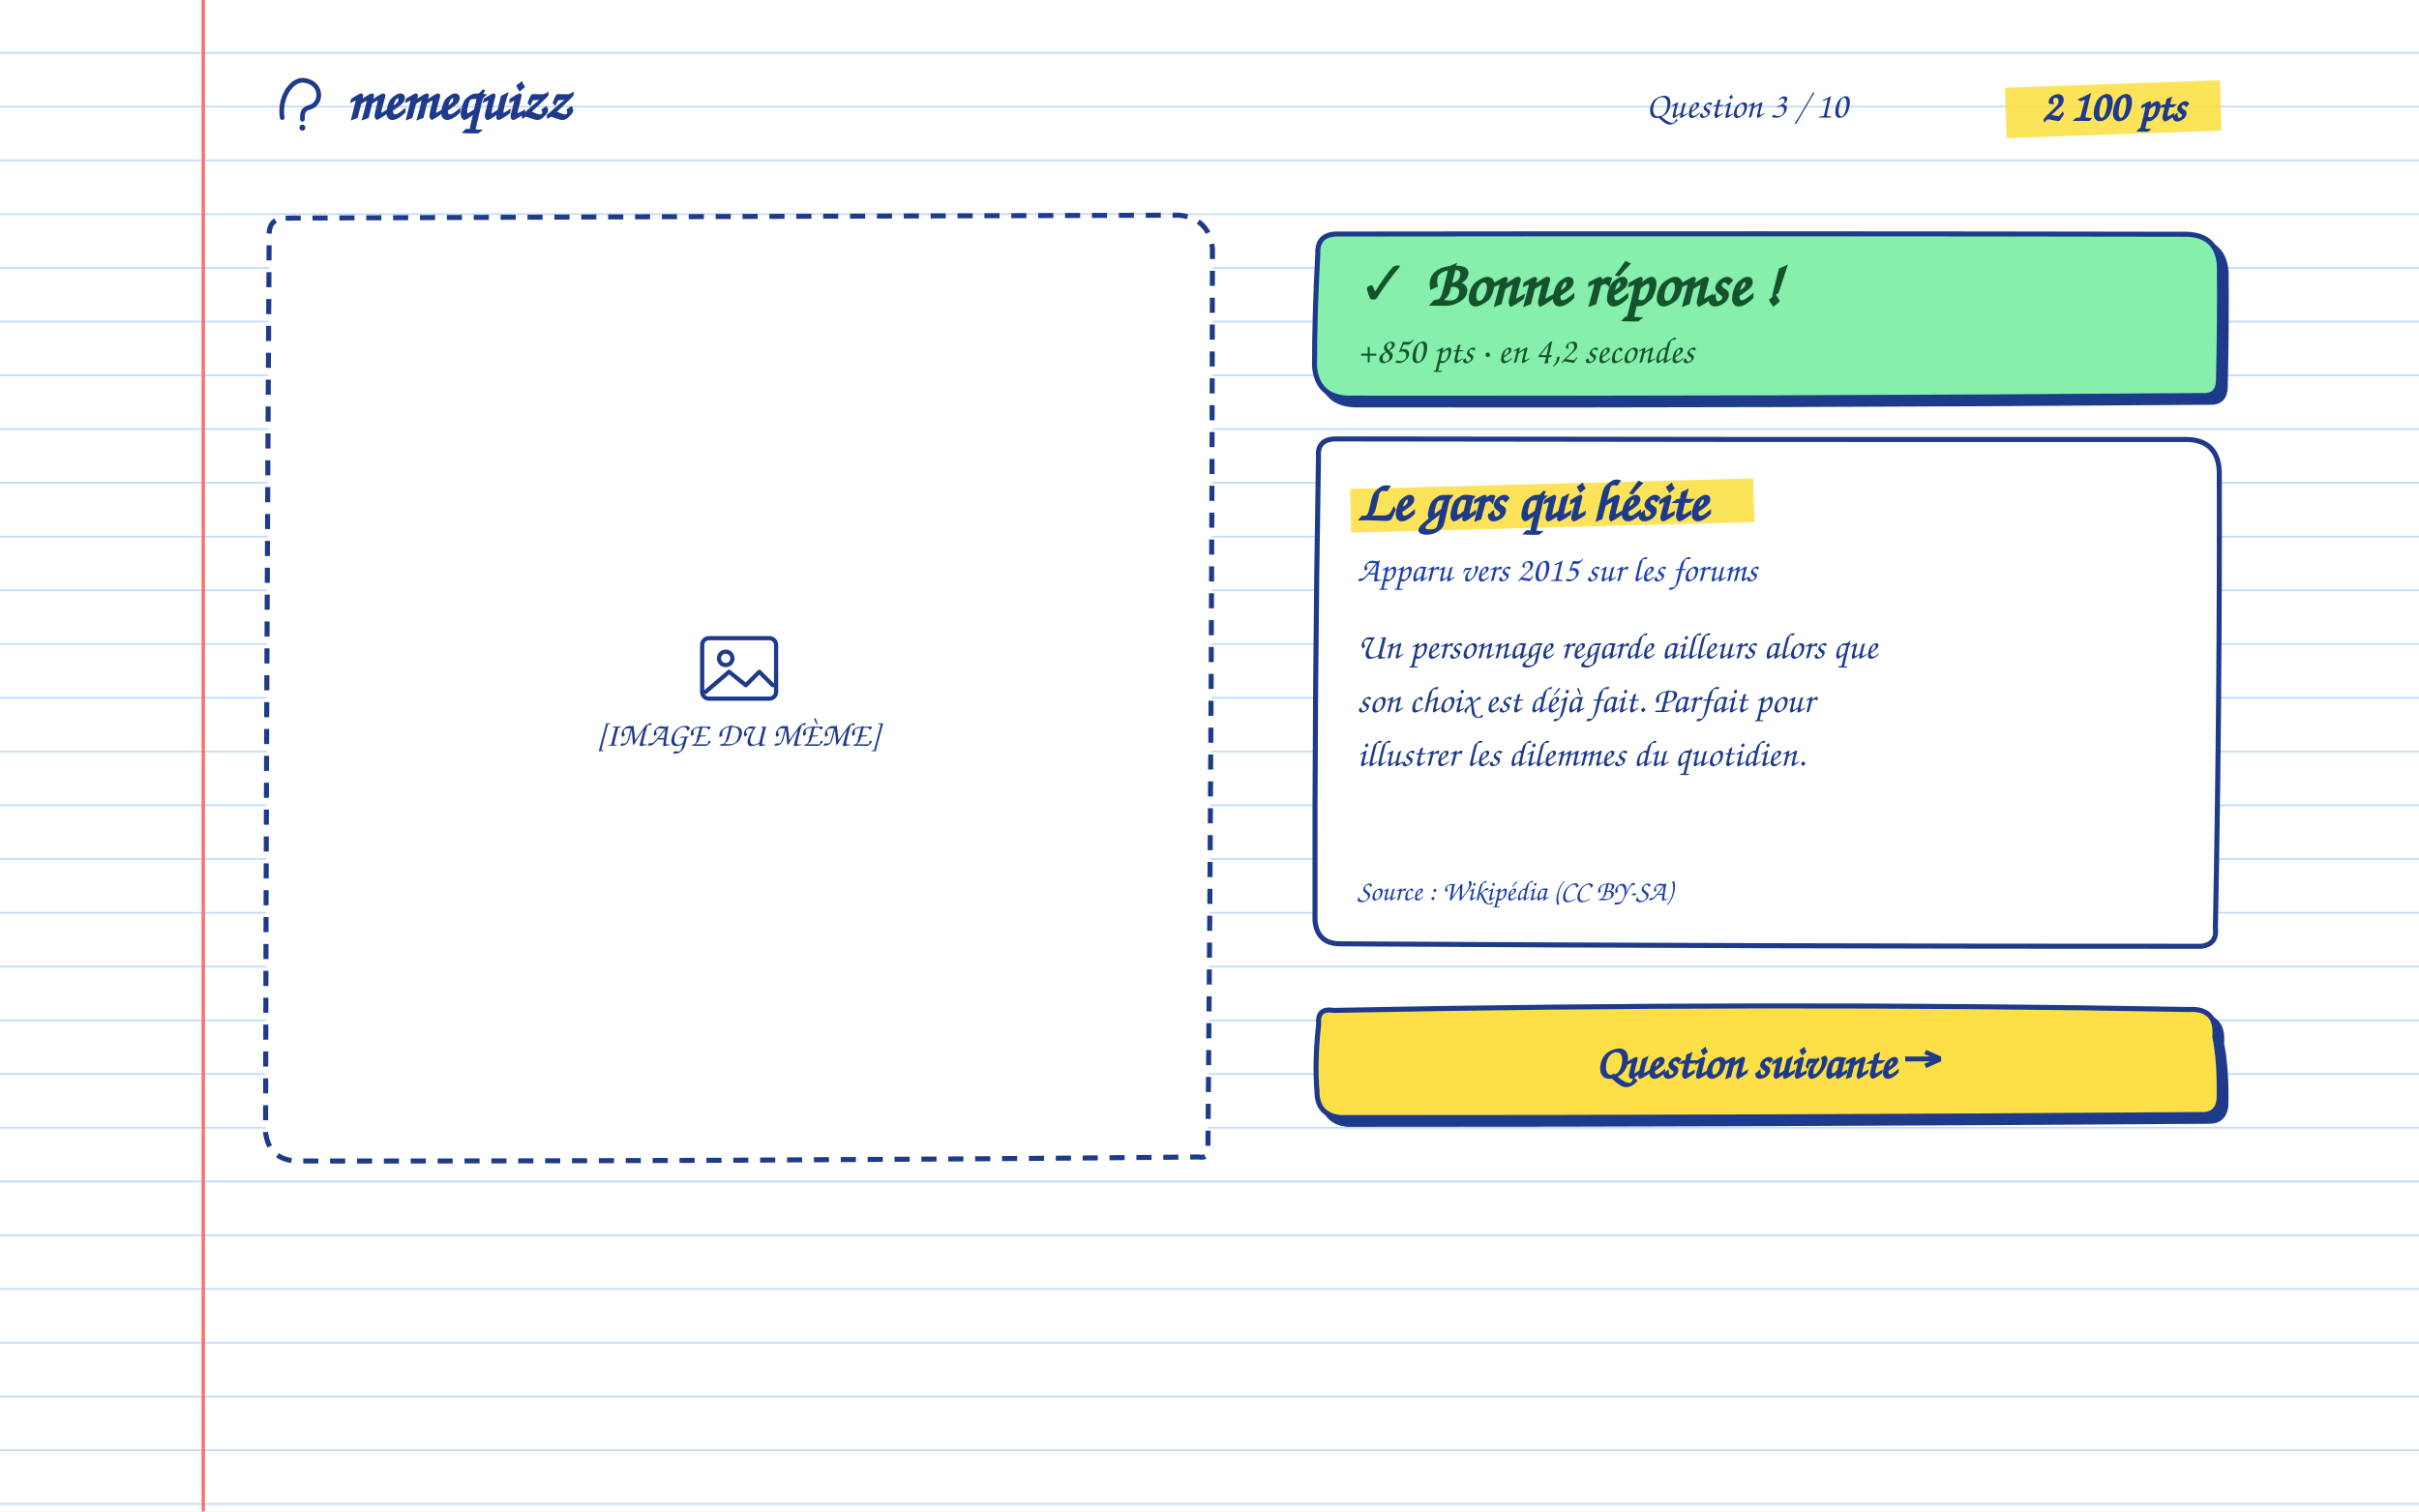
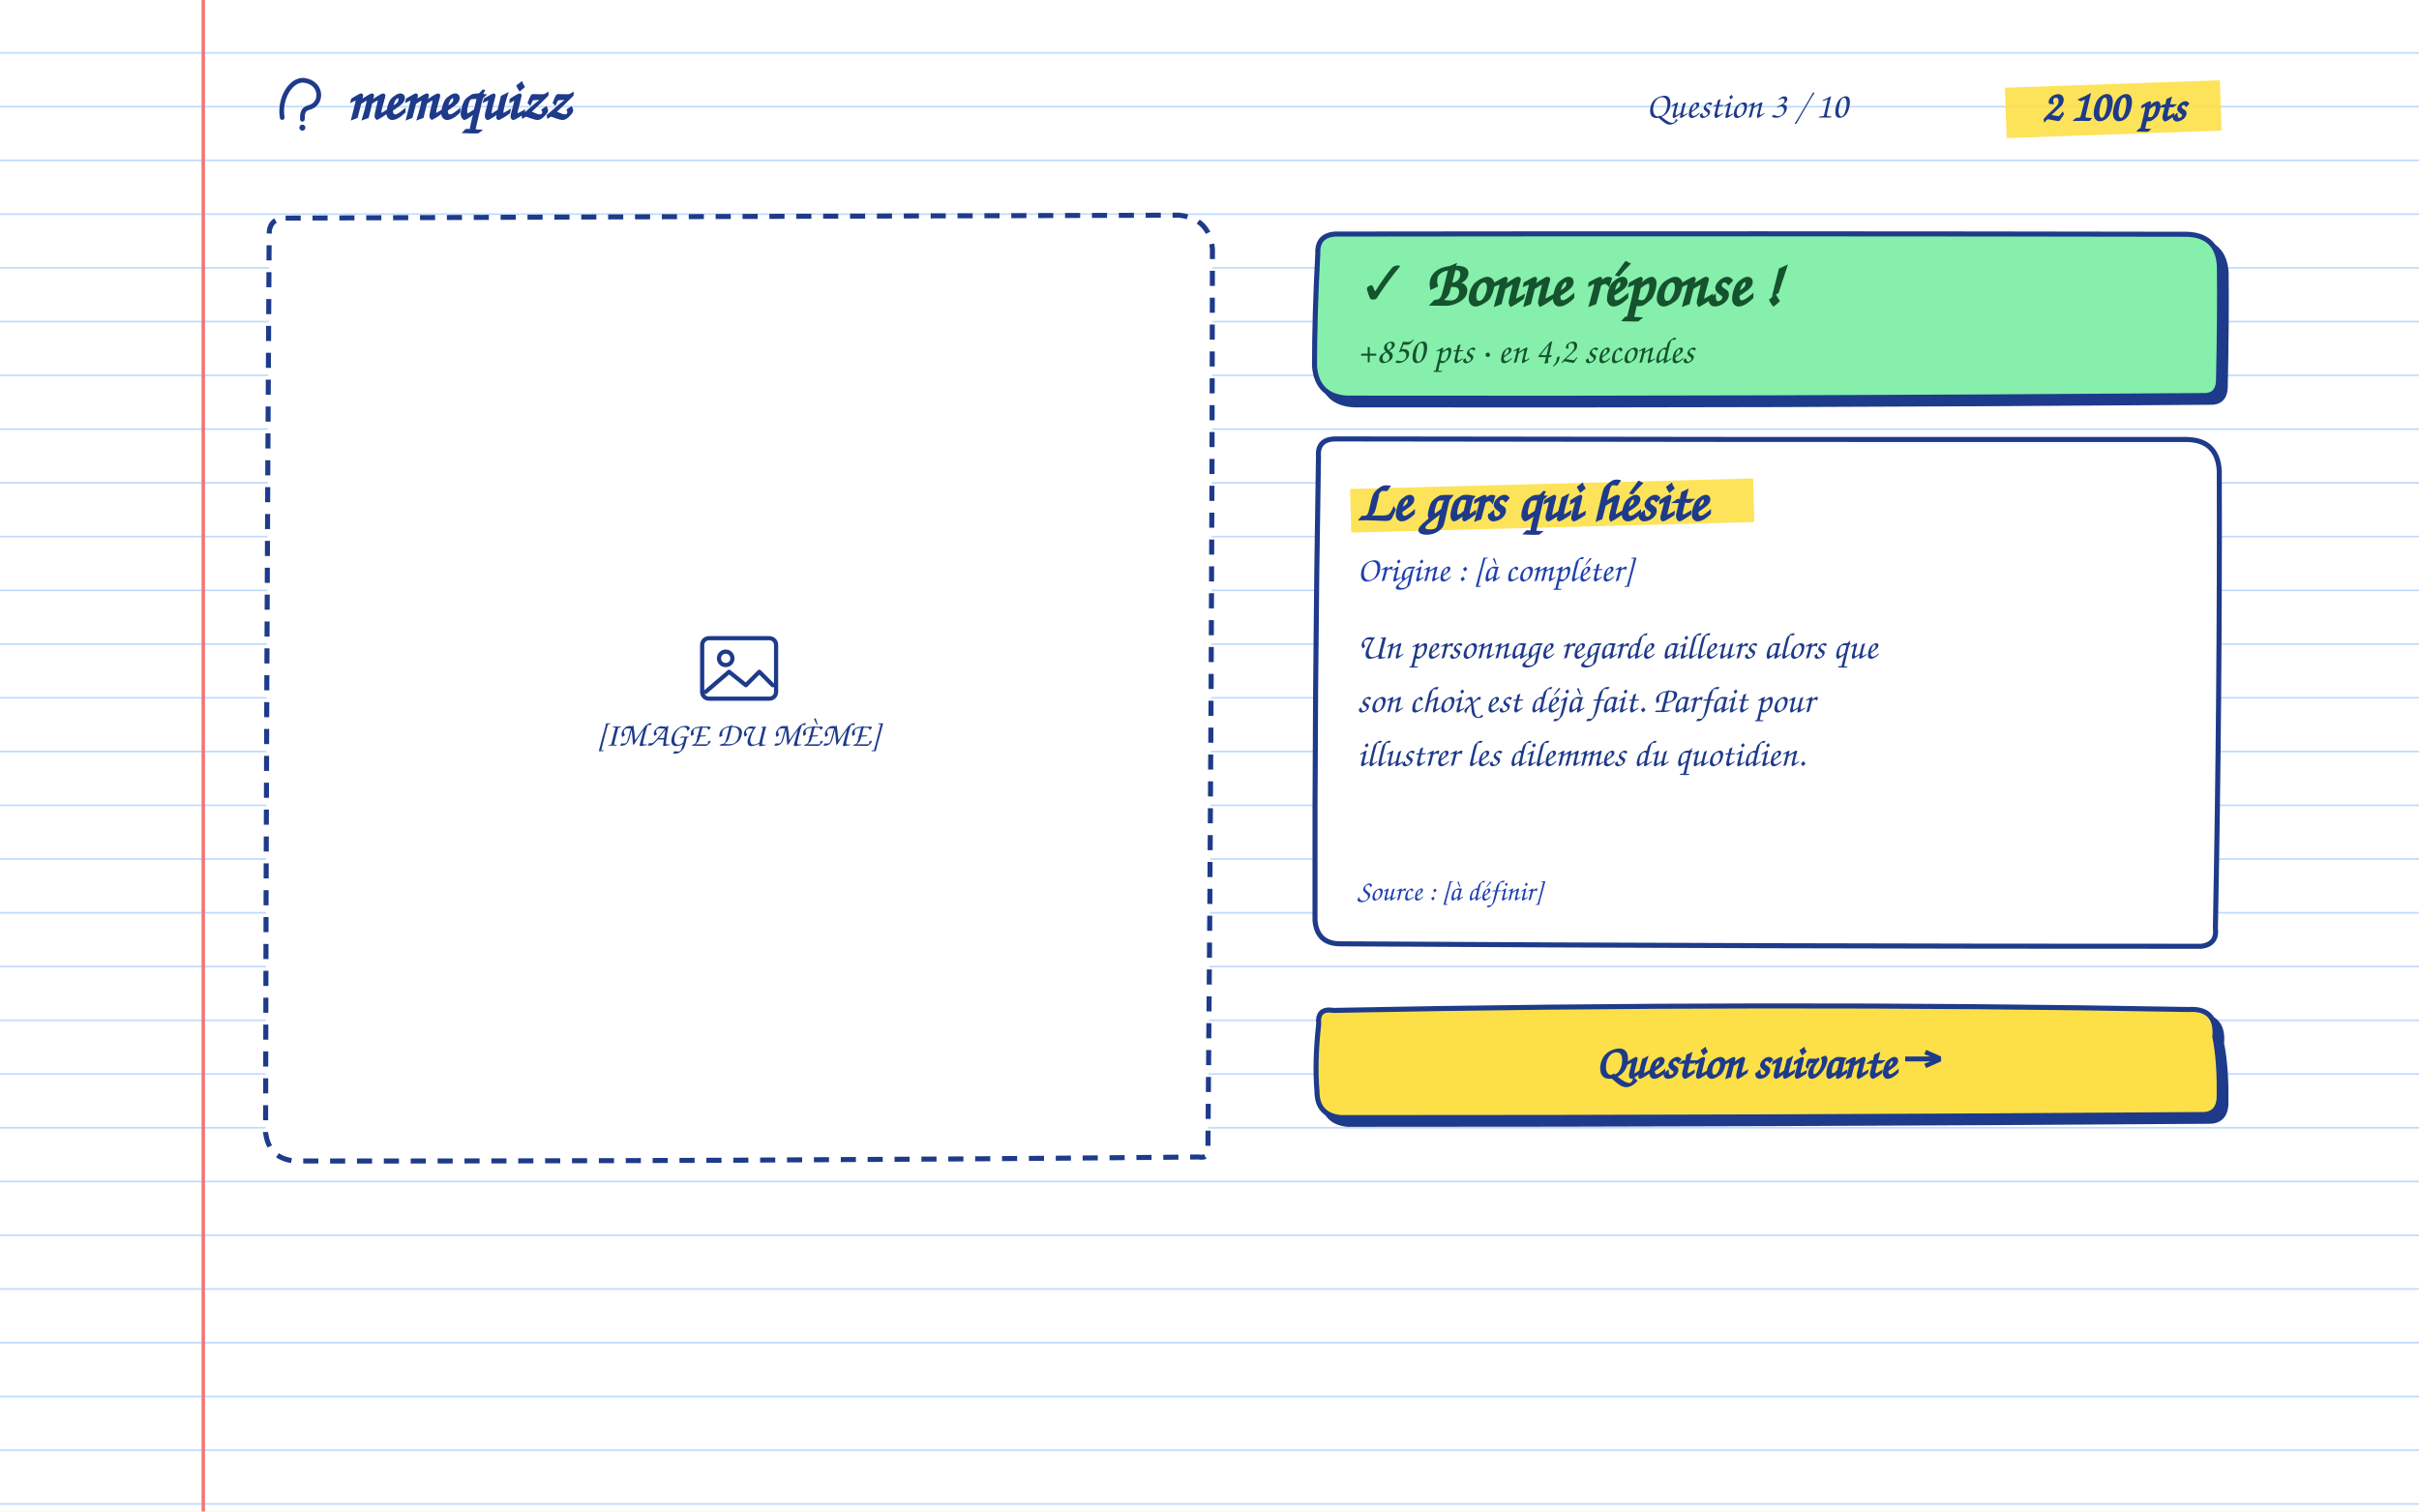
<svg xmlns="http://www.w3.org/2000/svg" width="1440" height="900" viewBox="0 0 1440 900">
  <g id="Bureau · Retour de réponse">
    <g id="Papier ligné">
      <rect x="0" y="0" width="1440" height="900" fill="#FFFFFF" />
      <rect x="0" y="31" width="1440" height="1" fill="#BFDBFE" />
      <rect x="0" y="63" width="1440" height="1" fill="#BFDBFE" />
      <rect x="0" y="95" width="1440" height="1" fill="#BFDBFE" />
      <rect x="0" y="127" width="1440" height="1" fill="#BFDBFE" />
      <rect x="0" y="159" width="1440" height="1" fill="#BFDBFE" />
      <rect x="0" y="191" width="1440" height="1" fill="#BFDBFE" />
      <rect x="0" y="223" width="1440" height="1" fill="#BFDBFE" />
      <rect x="0" y="255" width="1440" height="1" fill="#BFDBFE" />
      <rect x="0" y="287" width="1440" height="1" fill="#BFDBFE" />
      <rect x="0" y="319" width="1440" height="1" fill="#BFDBFE" />
      <rect x="0" y="351" width="1440" height="1" fill="#BFDBFE" />
      <rect x="0" y="383" width="1440" height="1" fill="#BFDBFE" />
      <rect x="0" y="415" width="1440" height="1" fill="#BFDBFE" />
      <rect x="0" y="447" width="1440" height="1" fill="#BFDBFE" />
      <rect x="0" y="479" width="1440" height="1" fill="#BFDBFE" />
      <rect x="0" y="511" width="1440" height="1" fill="#BFDBFE" />
      <rect x="0" y="543" width="1440" height="1" fill="#BFDBFE" />
      <rect x="0" y="575" width="1440" height="1" fill="#BFDBFE" />
      <rect x="0" y="607" width="1440" height="1" fill="#BFDBFE" />
      <rect x="0" y="639" width="1440" height="1" fill="#BFDBFE" />
      <rect x="0" y="671" width="1440" height="1" fill="#BFDBFE" />
      <rect x="0" y="703" width="1440" height="1" fill="#BFDBFE" />
      <rect x="0" y="735" width="1440" height="1" fill="#BFDBFE" />
      <rect x="0" y="767" width="1440" height="1" fill="#BFDBFE" />
      <rect x="0" y="799" width="1440" height="1" fill="#BFDBFE" />
      <rect x="0" y="831" width="1440" height="1" fill="#BFDBFE" />
      <rect x="0" y="863" width="1440" height="1" fill="#BFDBFE" />
      <rect x="0" y="895" width="1440" height="1" fill="#BFDBFE" />
      <rect x="120" y="0" width="2" height="900" fill="#F87171" />
    </g>
    <g id="Logo">
      <g transform="translate(160 40) scale(1)">
        <path d="M8 30 C 6 18, 14 6, 22 8 C 32 10, 32 22, 24 24 C 20 25, 20 28, 20 31" fill="none" stroke="#1E3A8A" stroke-width="2.8" stroke-linecap="round" />
        <circle cx="20" cy="36" r="1.8" fill="#1E3A8A" />
      </g>
      <text x="206" y="71" font-family="Gaegu, Patrick Hand, cursive" font-size="34" font-weight="700" fill="#1E3A8A" text-anchor="start">memequizz</text>
    </g>
    <text x="980" y="70" font-family="Patrick Hand, Gaegu, cursive" font-size="22" font-weight="400" fill="#1E3A8A" text-anchor="start">Question 3 / 10</text>
    <g id="Score">
      <rect x="1194" y="50" width="128" height="30" fill="#FDE047" opacity="0.9" transform="rotate(-2 1258 65)" />
      <text x="1258" y="72" font-family="Gaegu, Patrick Hand, cursive" font-size="26" font-weight="700" fill="#1E3A8A" text-anchor="middle">2 100 pts</text>
    </g>
    <g id="Image du mème">
      <path d="M170.015 129.863 Q440 128.785 701.734 128.114 Q720 130 721.746 148.266 Q721.5 410 719.061 683.516 Q720 690 713.516 688.895 Q440 691.5 175.712 691.292 Q160 690 158.097 674.288 Q158.5 410 160.227 140.015 Q160 130 170.015 129.863 Z" fill="#FFFFFF" stroke="#1E3A8A" stroke-width="3" stroke-linejoin="round" stroke-dasharray="9 7" />
      <g transform="translate(412 370)" fill="none" stroke="#1E3A8A" stroke-width="2.5" stroke-linecap="round" stroke-linejoin="round">
        <rect x="6" y="10" width="44" height="36" rx="4" />
        <circle cx="20" cy="22" r="4" />
        <path d="M8 42 L22 30 L32 38 L40 30 L48 38" />
      </g>
      <text x="440" y="444" font-family="Patrick Hand, Gaegu, cursive" font-size="20" font-weight="400" fill="#1E3A8A" text-anchor="middle">[IMAGE DU MÈME]</text>
    </g>
    <g id="Bandeau bonne réponse">
      <path d="M799.011 143.361 Q1056 143.02 1305.725 143.492 Q1324 144 1325.171 162.275 Q1325.5 192 1324.643 231.248 Q1324 240 1315.248 239.522 Q1056 241.5 805.897 241.06 Q788 240 786.521 222.103 Q786.5 192 788.474 155.011 Q788 144 799.011 143.361 Z" fill="#1E3A8A" stroke="#1E3A8A" stroke-width="3" stroke-linejoin="round" />
      <path d="M795.011 139.361 Q1052 139.02 1301.725 139.492 Q1320 140 1321.171 158.275 Q1321.5 188 1320.643 227.248 Q1320 236 1311.248 235.522 Q1052 237.5 801.897 237.06 Q784 236 782.521 218.103 Q782.5 188 784.474 151.011 Q784 140 795.011 139.361 Z" fill="#86EFAC" stroke="#1E3A8A" stroke-width="3" stroke-linejoin="round" />
      <text x="808" y="182" font-family="Gaegu, Patrick Hand, cursive" font-size="38" font-weight="700" fill="#14532D" text-anchor="start">✓ Bonne réponse !</text>
      <text x="808" y="216" font-family="Patrick Hand, Gaegu, cursive" font-size="22" font-weight="400" fill="#14532D" text-anchor="start">+850 pts · en 4,2 secondes</text>
    </g>
    <g id="Fiche du mème">
      <path d="M794.094 261.344 Q1052 261.839 1301.701 261.678 Q1320 262 1321.107 280.299 Q1321.5 412 1318.799 552.622 Q1320 562 1310.622 563.439 Q1052 563.5 798.013 561.972 Q784 562 782.808 547.987 Q782.5 412 784.872 272.094 Q784 262 794.094 261.344 Z" fill="#FFFFFF" stroke="#1E3A8A" stroke-width="3" stroke-linejoin="round" />
      <rect x="804" y="288" width="240" height="26" fill="#FDE047" opacity="0.9" transform="rotate(-1.5 924 301)" />
      <text x="808" y="310" font-family="Gaegu, Patrick Hand, cursive" font-size="34" font-weight="700" fill="#1E3A8A" text-anchor="start">Le gars qui hésite</text>
-       <text x="808" y="346" font-family="Patrick Hand, Gaegu, cursive" font-size="21" font-weight="400" fill="#1E40AF" text-anchor="start">Apparu vers 2015 sur les forums</text>
+       <text x="808" y="346" font-family="Patrick Hand, Gaegu, cursive" font-size="21" font-weight="400" fill="#1E40AF" text-anchor="start">Origine : [à compléter]</text>
      <text x="808" y="392" font-family="Patrick Hand, Gaegu, cursive" font-size="22" font-weight="400" fill="#1E3A8A" text-anchor="start">Un personnage regarde ailleurs alors que</text>
      <text x="808" y="424" font-family="Patrick Hand, Gaegu, cursive" font-size="22" font-weight="400" fill="#1E3A8A" text-anchor="start">son choix est déjà fait. Parfait pour</text>
      <text x="808" y="456" font-family="Patrick Hand, Gaegu, cursive" font-size="22" font-weight="400" fill="#1E3A8A" text-anchor="start">illustrer les dilemmes du quotidien.</text>
-       <text x="808" y="536" font-family="Patrick Hand, Gaegu, cursive" font-size="17" font-weight="400" fill="#1E40AF" text-anchor="start">Source : Wikipédia (CC BY-SA)</text>
+       <text x="808" y="536" font-family="Patrick Hand, Gaegu, cursive" font-size="17" font-weight="400" fill="#1E40AF" text-anchor="start">Source : [à définir]</text>
    </g>
    <g id="Bouton suivant">
      <path d="M797.819 605.621 Q1056 600.545 1306.659 605.083 Q1324 604 1322.464 621.341 Q1325.5 636 1325.019 658.387 Q1324 668 1314.387 667.632 Q1056 669.5 802.137 669.455 Q788 668 787.984 653.863 Q786.5 636 788.998 613.819 Q788 604 797.819 605.621 Z" fill="#1E3A8A" stroke="#1E3A8A" stroke-width="3" stroke-linejoin="round" />
      <path d="M793.819 601.621 Q1052 596.545 1302.659 601.083 Q1320 600 1318.464 617.341 Q1321.5 632 1321.019 654.387 Q1320 664 1310.387 663.632 Q1052 665.5 798.137 665.455 Q784 664 783.984 649.863 Q782.5 632 784.998 609.819 Q784 600 793.819 601.621 Z" fill="#FDE047" stroke="#1E3A8A" stroke-width="3" stroke-linejoin="round" />
      <text x="1052" y="642" font-family="Gaegu, Patrick Hand, cursive" font-size="28" font-weight="700" fill="#1E3A8A" text-anchor="middle">Question suivante →</text>
    </g>
  </g>
</svg>
